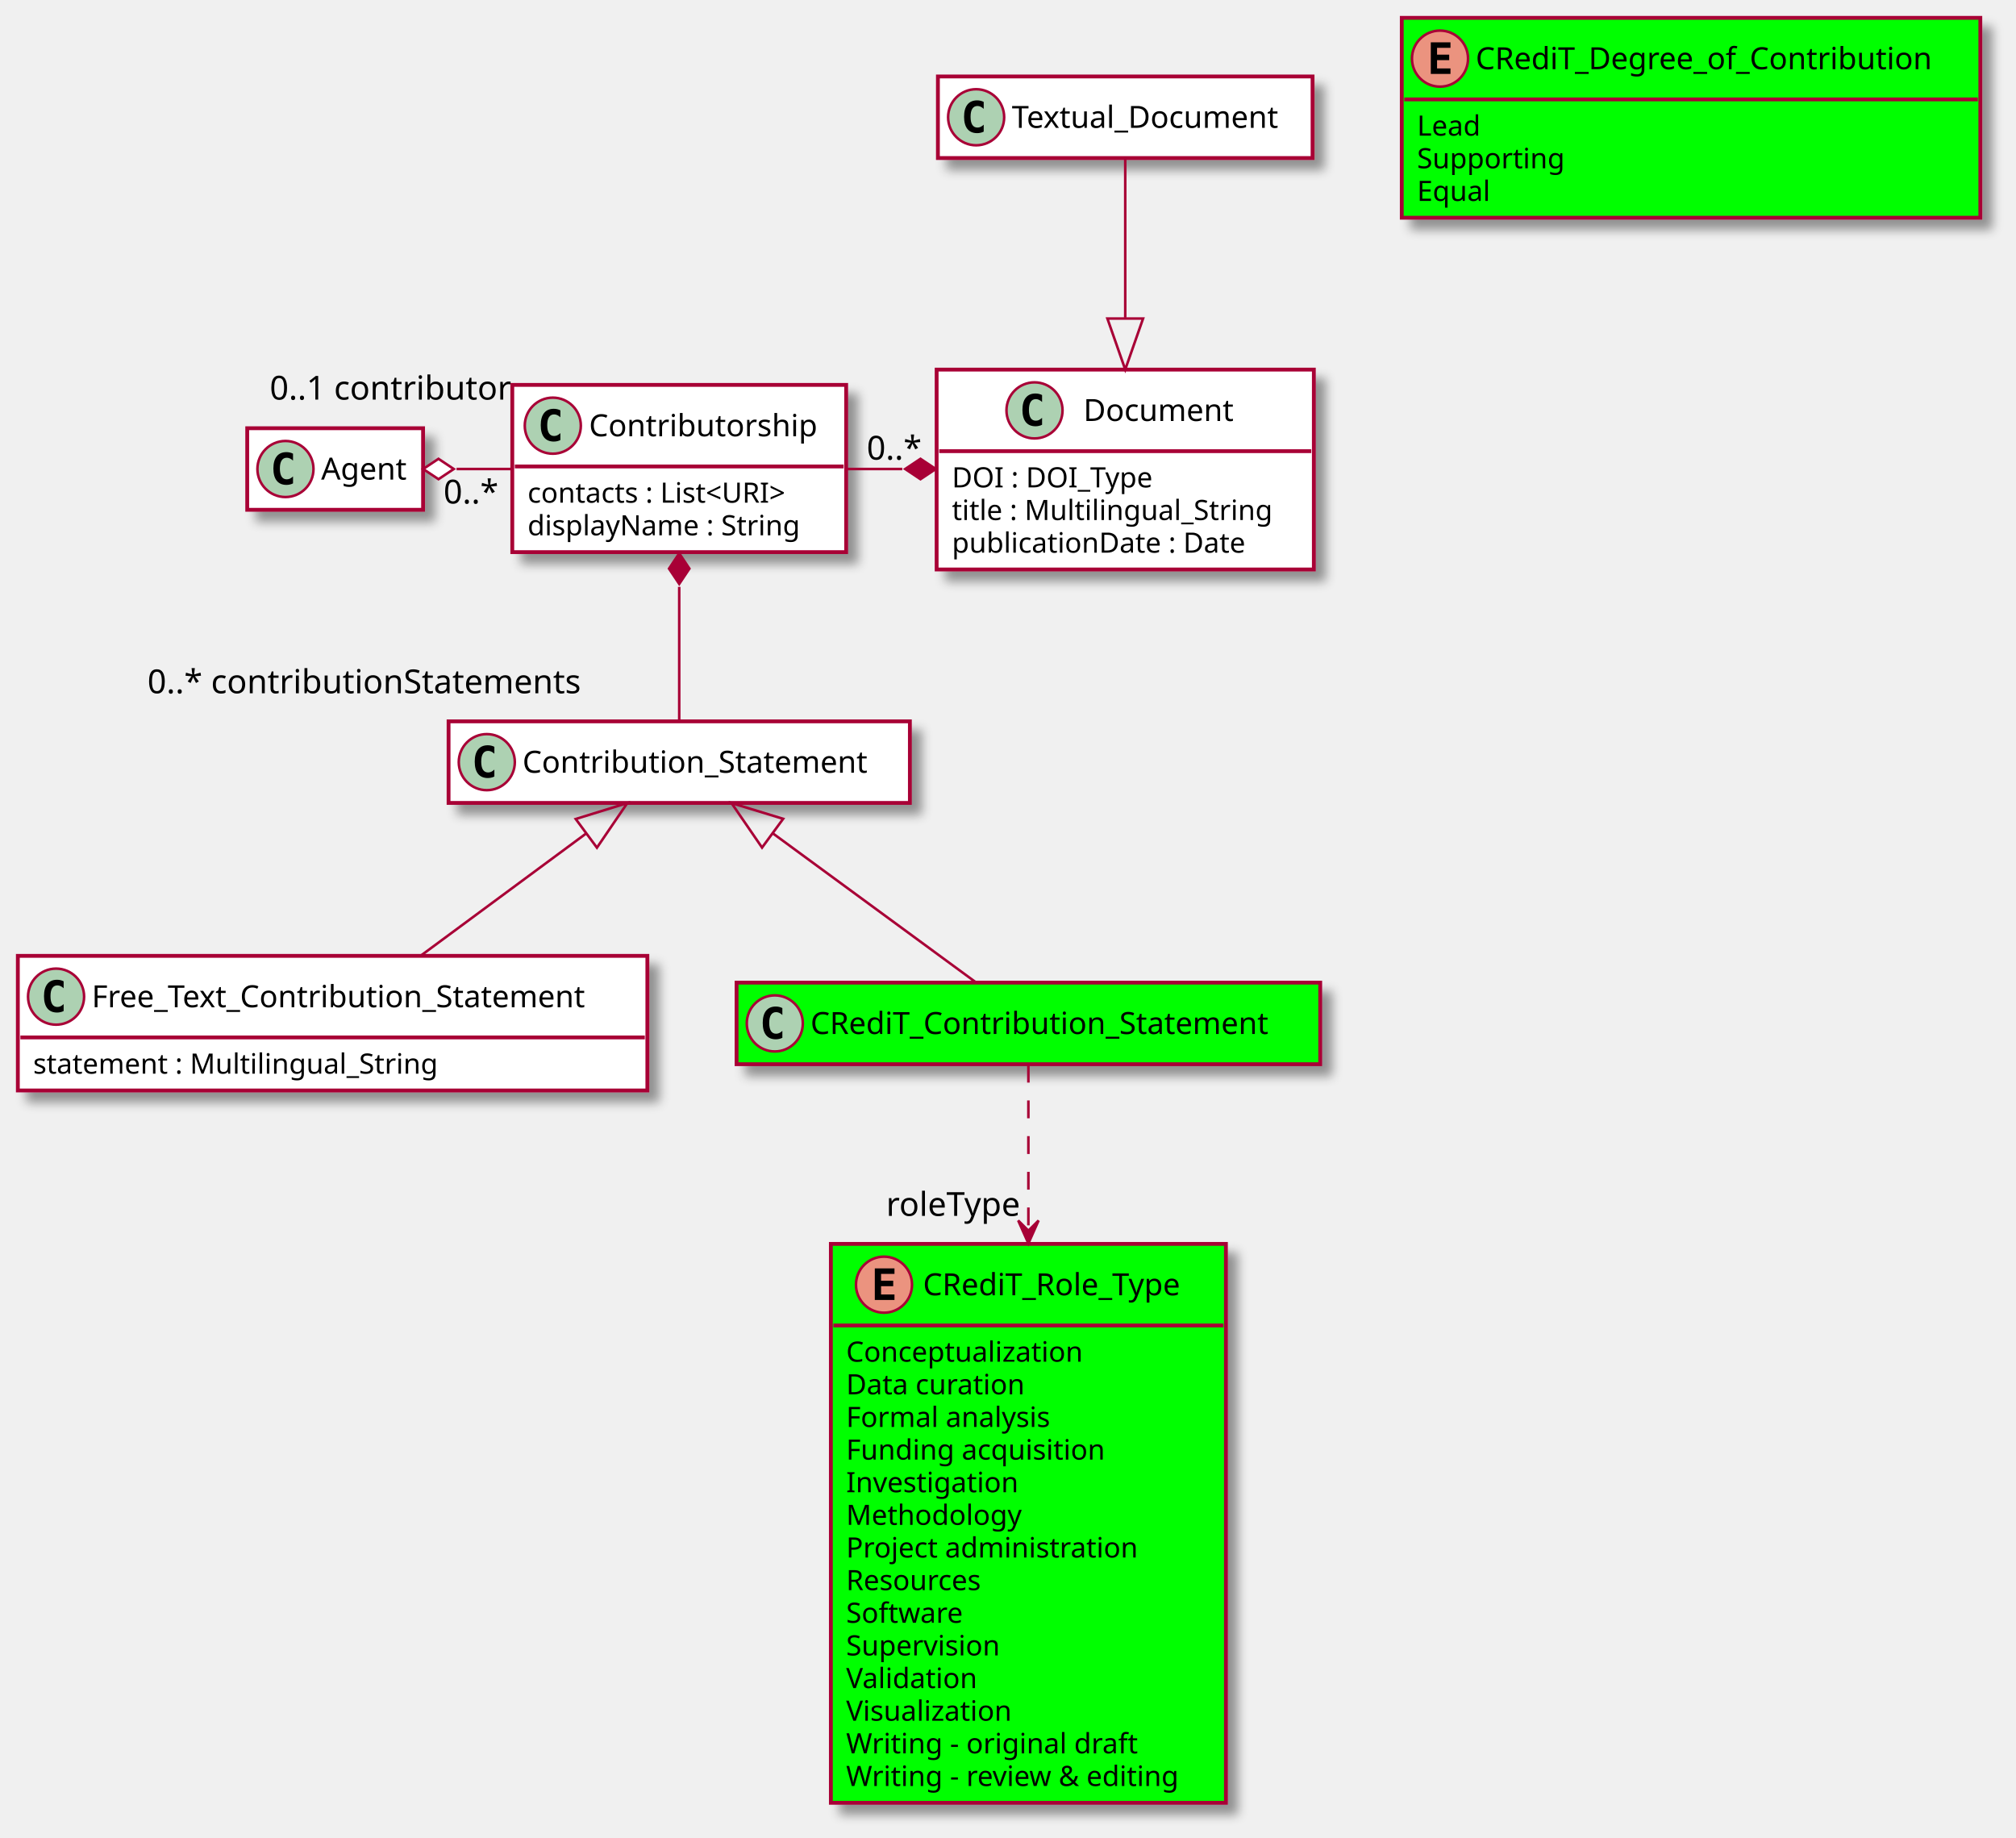
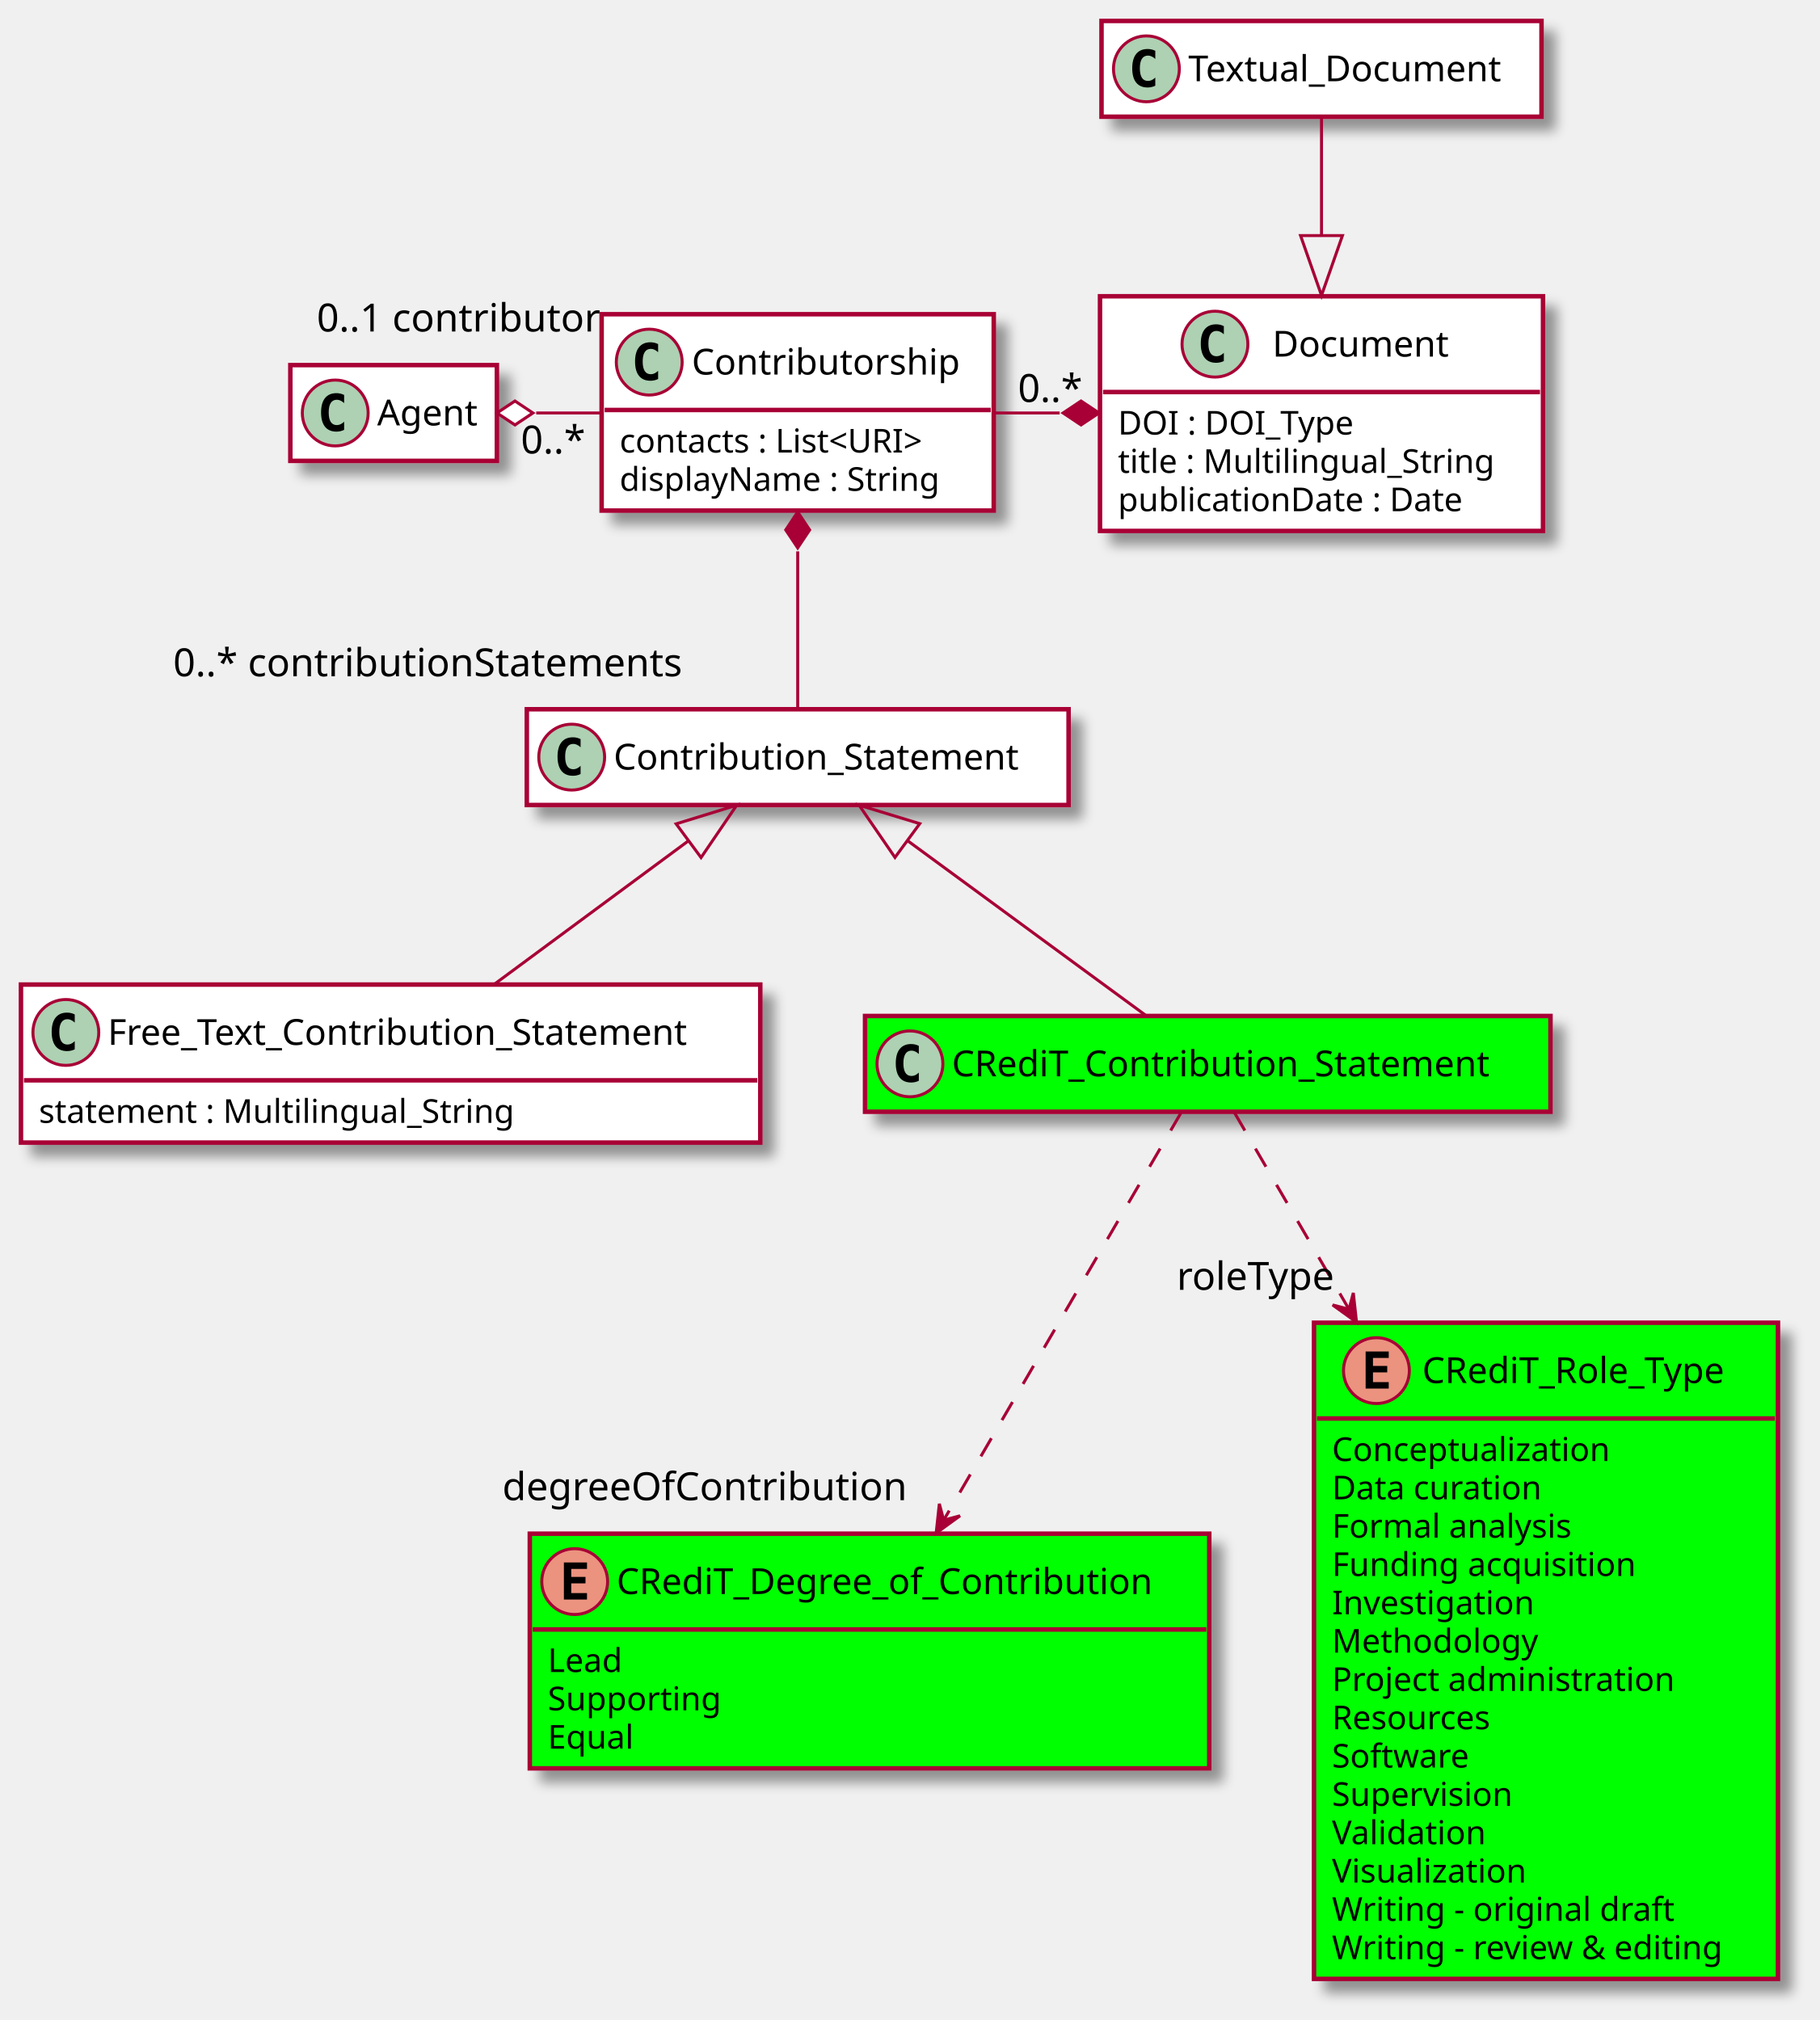
- <svg xmlns="http://www.w3.org/2000/svg" contentScriptType="application/ecmascript" contentStyleType="text/css" height="721px" preserveAspectRatio="none" style="width:791px;height:721px;background:#FFFFFF;" version="1.1" viewBox="0 0 791 721" width="791px" zoomAndPan="magnify">
+ <svg xmlns="http://www.w3.org/2000/svg" contentScriptType="application/ecmascript" contentStyleType="text/css" height="675px" preserveAspectRatio="none" style="width:608px;height:675px;background:#FFFFFF;" version="1.1" viewBox="0 0 608 675" width="608px" zoomAndPan="magnify">
  <defs>
-     <filter height="300%" id="f1bpksns36sabz" width="300%" x="-1" y="-1">
+     <filter height="300%" id="fuszfppcbafo8" width="300%" x="-1" y="-1">
      <feGaussianBlur result="blurOut" stdDeviation="2.0" />
      <feColorMatrix in="blurOut" result="blurOut2" type="matrix" values="0 0 0 0 0 0 0 0 0 0 0 0 0 0 0 0 0 0 .4 0" />
      <feOffset dx="4.0" dy="4.0" in="blurOut2" result="blurOut3" />
      <feBlend in="SourceGraphic" in2="blurOut3" mode="normal" />
    </filter>
  </defs>
  <g>
-     <rect codeLine="8" fill="#FFFFFF" filter="url(#f1bpksns36sabz)" height="78.414" id="Document" style="stroke:#A80036;stroke-width:1.5;" width="148" x="367.5" y="145" />
-     <ellipse cx="405.9" cy="161" fill="#ADD1B2" rx="11" ry="11" style="stroke:#A80036;stroke-width:1.0;" />
-     <path d="M408.869,166.641 Q408.291,166.938 407.65,167.078 Q407.009,167.234 406.306,167.234 Q403.806,167.234 402.478,165.594 Q401.166,163.938 401.166,160.812 Q401.166,157.688 402.478,156.031 Q403.806,154.375 406.306,154.375 Q407.009,154.375 407.65,154.531 Q408.306,154.688 408.869,154.984 L408.869,157.703 Q408.244,157.125 407.65,156.859 Q407.056,156.578 406.431,156.578 Q405.087,156.578 404.4,157.656 Q403.712,158.719 403.712,160.812 Q403.712,162.906 404.4,163.984 Q405.087,165.047 406.431,165.047 Q407.056,165.047 407.65,164.781 Q408.244,164.5 408.869,163.922 L408.869,166.641 Z " fill="#000000" />
-     <text fill="#000000" font-family="sans-serif" font-size="12" lengthAdjust="spacing" textLength="64" x="425.1" y="165.154">Document</text>
-     <line style="stroke:#A80036;stroke-width:1.5;" x1="368.5" x2="514.5" y1="177" y2="177" />
-     <text fill="#000000" font-family="sans-serif" font-size="11" lengthAdjust="spacing" textLength="85" x="373.5" y="191.21">DOI : DOI_Type</text>
-     <text fill="#000000" font-family="sans-serif" font-size="11" lengthAdjust="spacing" textLength="136" x="373.5" y="204.015">title : Multilingual_String</text>
-     <text fill="#000000" font-family="sans-serif" font-size="11" lengthAdjust="spacing" textLength="125" x="373.5" y="216.82">publicationDate : Date</text>
-     <rect codeLine="13" fill="#FFFFFF" filter="url(#f1bpksns36sabz)" height="32" id="Textual_Document" style="stroke:#A80036;stroke-width:1.5;" width="147" x="368" y="30" />
-     <ellipse cx="383" cy="46" fill="#ADD1B2" rx="11" ry="11" style="stroke:#A80036;stroke-width:1.0;" />
-     <path d="M385.969,51.641 Q385.391,51.938 384.75,52.078 Q384.109,52.234 383.406,52.234 Q380.906,52.234 379.578,50.594 Q378.266,48.938 378.266,45.812 Q378.266,42.688 379.578,41.031 Q380.906,39.375 383.406,39.375 Q384.109,39.375 384.75,39.531 Q385.406,39.688 385.969,39.984 L385.969,42.703 Q385.344,42.125 384.75,41.859 Q384.156,41.578 383.531,41.578 Q382.188,41.578 381.5,42.656 Q380.812,43.719 380.812,45.812 Q380.812,47.906 381.5,48.984 Q382.188,50.047 383.531,50.047 Q384.156,50.047 384.75,49.781 Q385.344,49.5 385.969,48.922 L385.969,51.641 Z " fill="#000000" />
-     <text fill="#000000" font-family="sans-serif" font-size="12" lengthAdjust="spacing" textLength="115" x="397" y="50.154">Textual_Document</text>
-     <rect codeLine="56" fill="#FFFFFF" filter="url(#f1bpksns36sabz)" height="65.609" id="Contributorship" style="stroke:#A80036;stroke-width:1.5;" width="131" x="201" y="151" />
-     <ellipse cx="216.9" cy="167" fill="#ADD1B2" rx="11" ry="11" style="stroke:#A80036;stroke-width:1.0;" />
-     <path d="M219.869,172.641 Q219.291,172.938 218.65,173.078 Q218.009,173.234 217.306,173.234 Q214.806,173.234 213.478,171.594 Q212.166,169.938 212.166,166.812 Q212.166,163.688 213.478,162.031 Q214.806,160.375 217.306,160.375 Q218.009,160.375 218.65,160.531 Q219.306,160.688 219.869,160.984 L219.869,163.703 Q219.244,163.125 218.65,162.859 Q218.056,162.578 217.431,162.578 Q216.088,162.578 215.4,163.656 Q214.713,164.719 214.713,166.812 Q214.713,168.906 215.4,169.984 Q216.088,171.047 217.431,171.047 Q218.056,171.047 218.65,170.781 Q219.244,170.5 219.869,169.922 L219.869,172.641 Z " fill="#000000" />
-     <text fill="#000000" font-family="sans-serif" font-size="12" lengthAdjust="spacing" textLength="97" x="231.1" y="171.154">Contributorship</text>
-     <line style="stroke:#A80036;stroke-width:1.5;" x1="202" x2="331" y1="183" y2="183" />
-     <text fill="#000000" font-family="sans-serif" font-size="11" lengthAdjust="spacing" textLength="116" x="207" y="197.21">contacts : List&lt;URI&gt;</text>
-     <text fill="#000000" font-family="sans-serif" font-size="11" lengthAdjust="spacing" textLength="119" x="207" y="210.015">displayName : String</text>
-     <rect codeLine="61" fill="#FFFFFF" filter="url(#f1bpksns36sabz)" height="32" id="Contribution_Statement" style="stroke:#A80036;stroke-width:1.5;" width="181" x="176" y="283" />
-     <ellipse cx="191" cy="299" fill="#ADD1B2" rx="11" ry="11" style="stroke:#A80036;stroke-width:1.0;" />
-     <path d="M193.969,304.641 Q193.391,304.938 192.75,305.078 Q192.109,305.234 191.406,305.234 Q188.906,305.234 187.578,303.594 Q186.266,301.938 186.266,298.812 Q186.266,295.688 187.578,294.031 Q188.906,292.375 191.406,292.375 Q192.109,292.375 192.75,292.531 Q193.406,292.688 193.969,292.984 L193.969,295.703 Q193.344,295.125 192.75,294.859 Q192.156,294.578 191.531,294.578 Q190.188,294.578 189.5,295.656 Q188.812,296.719 188.812,298.812 Q188.812,300.906 189.5,301.984 Q190.188,303.047 191.531,303.047 Q192.156,303.047 192.75,302.781 Q193.344,302.5 193.969,301.922 L193.969,304.641 Z " fill="#000000" />
-     <text fill="#000000" font-family="sans-serif" font-size="12" lengthAdjust="spacing" textLength="149" x="205" y="303.154">Contribution_Statement</text>
-     <rect codeLine="64" fill="#FFFFFF" filter="url(#f1bpksns36sabz)" height="52.805" id="Free_Text_Contribution_Statement" style="stroke:#A80036;stroke-width:1.5;" width="247" x="7" y="375" />
-     <ellipse cx="22" cy="391" fill="#ADD1B2" rx="11" ry="11" style="stroke:#A80036;stroke-width:1.0;" />
-     <path d="M24.969,396.641 Q24.391,396.938 23.75,397.078 Q23.109,397.234 22.406,397.234 Q19.906,397.234 18.578,395.594 Q17.266,393.938 17.266,390.812 Q17.266,387.688 18.578,386.031 Q19.906,384.375 22.406,384.375 Q23.109,384.375 23.75,384.531 Q24.406,384.688 24.969,384.984 L24.969,387.703 Q24.344,387.125 23.75,386.859 Q23.156,386.578 22.531,386.578 Q21.188,386.578 20.5,387.656 Q19.812,388.719 19.812,390.812 Q19.812,392.906 20.5,393.984 Q21.188,395.047 22.531,395.047 Q23.156,395.047 23.75,394.781 Q24.344,394.5 24.969,393.922 L24.969,396.641 Z " fill="#000000" />
-     <text fill="#000000" font-family="sans-serif" font-size="12" lengthAdjust="spacing" textLength="215" x="36" y="395.154">Free_Text_Contribution_Statement</text>
-     <line style="stroke:#A80036;stroke-width:1.5;" x1="8" x2="253" y1="407" y2="407" />
-     <text fill="#000000" font-family="sans-serif" font-size="11" lengthAdjust="spacing" textLength="173" x="13" y="421.21">statement : Multilingual_String</text>
-     <rect codeLine="23" fill="#FFFFFF" filter="url(#f1bpksns36sabz)" height="32" id="Agent" style="stroke:#A80036;stroke-width:1.5;" width="69" x="97" y="168" />
-     <ellipse cx="112" cy="184" fill="#ADD1B2" rx="11" ry="11" style="stroke:#A80036;stroke-width:1.0;" />
-     <path d="M114.969,189.641 Q114.391,189.938 113.75,190.078 Q113.109,190.234 112.406,190.234 Q109.906,190.234 108.578,188.594 Q107.266,186.938 107.266,183.812 Q107.266,180.688 108.578,179.031 Q109.906,177.375 112.406,177.375 Q113.109,177.375 113.75,177.531 Q114.406,177.688 114.969,177.984 L114.969,180.703 Q114.344,180.125 113.75,179.859 Q113.156,179.578 112.531,179.578 Q111.188,179.578 110.5,180.656 Q109.812,181.719 109.812,183.812 Q109.812,185.906 110.5,186.984 Q111.188,188.047 112.531,188.047 Q113.156,188.047 113.75,187.781 Q114.344,187.5 114.969,186.922 L114.969,189.641 Z " fill="#000000" />
-     <text fill="#000000" font-family="sans-serif" font-size="12" lengthAdjust="spacing" textLength="37" x="126" y="188.154">Agent</text>
-     <rect codeLine="49" fill="#00FF00" filter="url(#f1bpksns36sabz)" height="32" id="CRediT_Contribution_Statement" style="stroke:#A80036;stroke-width:1.5;" width="229" x="289" y="385.5" />
-     <ellipse cx="304" cy="401.5" fill="#ADD1B2" rx="11" ry="11" style="stroke:#A80036;stroke-width:1.0;" />
-     <path d="M306.969,407.141 Q306.391,407.438 305.75,407.578 Q305.109,407.734 304.406,407.734 Q301.906,407.734 300.578,406.094 Q299.266,404.438 299.266,401.312 Q299.266,398.188 300.578,396.531 Q301.906,394.875 304.406,394.875 Q305.109,394.875 305.75,395.031 Q306.406,395.188 306.969,395.484 L306.969,398.203 Q306.344,397.625 305.75,397.359 Q305.156,397.078 304.531,397.078 Q303.188,397.078 302.5,398.156 Q301.812,399.219 301.812,401.312 Q301.812,403.406 302.5,404.484 Q303.188,405.547 304.531,405.547 Q305.156,405.547 305.75,405.281 Q306.344,405 306.969,404.422 L306.969,407.141 Z " fill="#000000" />
-     <text fill="#000000" font-family="sans-serif" font-size="12" lengthAdjust="spacing" textLength="197" x="318" y="405.654">CRediT_Contribution_Statement</text>
-     <rect codeLine="51" fill="#00FF00" filter="url(#f1bpksns36sabz)" height="78.414" id="CRediT_Degree_of_Contribution" style="stroke:#A80036;stroke-width:1.5;" width="227" x="550" y="7" />
-     <ellipse cx="565" cy="23" fill="#EB937F" rx="11" ry="11" style="stroke:#A80036;stroke-width:1.0;" />
-     <path d="M569.109,29 L561.391,29 L561.391,16.609 L569.109,16.609 L569.109,18.766 L563.844,18.766 L563.844,21.438 L568.609,21.438 L568.609,23.594 L563.844,23.594 L563.844,26.844 L569.109,26.844 L569.109,29 Z " fill="#000000" />
-     <text fill="#000000" font-family="sans-serif" font-size="12" lengthAdjust="spacing" textLength="195" x="579" y="27.154">CRediT_Degree_of_Contribution</text>
-     <line style="stroke:#A80036;stroke-width:1.5;" x1="551" x2="776" y1="39" y2="39" />
-     <text fill="#000000" font-family="sans-serif" font-size="11" lengthAdjust="spacing" textLength="27" x="556" y="53.21">Lead</text>
-     <text fill="#000000" font-family="sans-serif" font-size="11" lengthAdjust="spacing" textLength="62" x="556" y="66.015">Supporting</text>
-     <text fill="#000000" font-family="sans-serif" font-size="11" lengthAdjust="spacing" textLength="31" x="556" y="78.82">Equal</text>
-     <rect codeLine="56" fill="#00FF00" filter="url(#f1bpksns36sabz)" height="219.266" id="CRediT_Role_Type" style="stroke:#A80036;stroke-width:1.5;" width="155" x="326" y="488" />
-     <ellipse cx="346.85" cy="504" fill="#EB937F" rx="11" ry="11" style="stroke:#A80036;stroke-width:1.0;" />
-     <path d="M350.959,510 L343.241,510 L343.241,497.609 L350.959,497.609 L350.959,499.766 L345.694,499.766 L345.694,502.438 L350.459,502.438 L350.459,504.594 L345.694,504.594 L345.694,507.844 L350.959,507.844 L350.959,510 Z " fill="#000000" />
-     <text fill="#000000" font-family="sans-serif" font-size="12" lengthAdjust="spacing" textLength="110" x="362.15" y="508.154">CRediT_Role_Type</text>
-     <line style="stroke:#A80036;stroke-width:1.5;" x1="327" x2="480" y1="520" y2="520" />
-     <text fill="#000000" font-family="sans-serif" font-size="11" lengthAdjust="spacing" textLength="99" x="332" y="534.21">Conceptualization</text>
-     <text fill="#000000" font-family="sans-serif" font-size="11" lengthAdjust="spacing" textLength="76" x="332" y="547.015">Data curation</text>
-     <text fill="#000000" font-family="sans-serif" font-size="11" lengthAdjust="spacing" textLength="90" x="332" y="559.82">Formal analysis</text>
-     <text fill="#000000" font-family="sans-serif" font-size="11" lengthAdjust="spacing" textLength="109" x="332" y="572.625">Funding acquisition</text>
-     <text fill="#000000" font-family="sans-serif" font-size="11" lengthAdjust="spacing" textLength="72" x="332" y="585.429">Investigation</text>
-     <text fill="#000000" font-family="sans-serif" font-size="11" lengthAdjust="spacing" textLength="71" x="332" y="598.234">Methodology</text>
-     <text fill="#000000" font-family="sans-serif" font-size="11" lengthAdjust="spacing" textLength="125" x="332" y="611.039">Project administration</text>
-     <text fill="#000000" font-family="sans-serif" font-size="11" lengthAdjust="spacing" textLength="60" x="332" y="623.843">Resources</text>
-     <text fill="#000000" font-family="sans-serif" font-size="11" lengthAdjust="spacing" textLength="51" x="332" y="636.648">Software</text>
-     <text fill="#000000" font-family="sans-serif" font-size="11" lengthAdjust="spacing" textLength="67" x="332" y="649.453">Supervision</text>
-     <text fill="#000000" font-family="sans-serif" font-size="11" lengthAdjust="spacing" textLength="55" x="332" y="662.257">Validation</text>
-     <text fill="#000000" font-family="sans-serif" font-size="11" lengthAdjust="spacing" textLength="70" x="332" y="675.062">Visualization</text>
-     <text fill="#000000" font-family="sans-serif" font-size="11" lengthAdjust="spacing" textLength="123" x="332" y="687.867">Writing - original draft</text>
-     <text fill="#000000" font-family="sans-serif" font-size="11" lengthAdjust="spacing" textLength="143" x="332" y="700.671">Writing - review &amp; editing</text>
-     <path codeLine="139" d="M441.5,62.07 C441.5,77.27 441.5,101.7 441.5,124.63 " fill="none" id="Textual_Document-to-Document" style="stroke:#A80036;stroke-width:1.0;" />
-     <polygon fill="none" points="448.5,124.97,441.5,144.97,434.5,124.97,448.5,124.97" style="stroke:#A80036;stroke-width:1.0;" />
-     <path codeLine="111" d="M266.5,230.24 C266.5,248.91 266.5,269.28 266.5,282.76 " fill="none" id="Contributorship-backto-Contribution_Statement" style="stroke:#A80036;stroke-width:1.0;" />
-     <polygon fill="#A80036" points="266.5,217.08,262.5,223.08,266.5,229.08,270.5,223.08,266.5,217.08" style="stroke:#A80036;stroke-width:1.0;" />
-     <text fill="#000000" font-family="sans-serif" font-size="13" lengthAdjust="spacing" textLength="179" x="57.853" y="271.985">0..* contributionStatements</text>
-     <path codeLine="114" d="M229.88,327.06 C209.71,341.96 184.84,360.35 165.01,374.99 " fill="none" id="Contribution_Statement-backto-Free_Text_Contribution_Statement" style="stroke:#A80036;stroke-width:1.0;" />
-     <polygon fill="none" points="225.89,321.3,246.14,315.05,234.21,332.56,225.89,321.3" style="stroke:#A80036;stroke-width:1.0;" />
-     <path codeLine="117" d="M332.12,184 C339.42,184 346.72,184 354.02,184 " fill="none" id="Contributorship-to-Document" style="stroke:#A80036;stroke-width:1.0;" />
-     <polygon fill="#A80036" points="367.16,184,361.16,180,355.16,184,361.16,188,367.16,184" style="stroke:#A80036;stroke-width:1.0;" />
-     <text fill="#000000" font-family="sans-serif" font-size="13" lengthAdjust="spacing" textLength="23" x="340.073" y="180.32">0..*</text>
-     <path codeLine="120" d="M179.14,184 C186.41,184 193.69,184 200.97,184 " fill="none" id="Agent-backto-Contributorship" style="stroke:#A80036;stroke-width:1.0;" />
-     <polygon fill="#FFFFFF" points="166.04,184,172.04,188,178.04,184,172.04,180,166.04,184" style="stroke:#A80036;stroke-width:1.0;" />
-     <text fill="#000000" font-family="sans-serif" font-size="13" lengthAdjust="spacing" textLength="98" x="105.828" y="156.771">0..1 contributor</text>
-     <text fill="#000000" font-family="sans-serif" font-size="13" lengthAdjust="spacing" textLength="23" x="174.013" y="197.534">0..*</text>
-     <path codeLine="96" d="M303.23,326.94 C328.74,345.66 361.81,369.92 382.85,385.35 " fill="none" id="Contribution_Statement-backto-CRediT_Contribution_Statement" style="stroke:#A80036;stroke-width:1.0;" />
-     <polygon fill="none" points="299,332.52,287.01,315.05,307.28,321.23,299,332.52" style="stroke:#A80036;stroke-width:1.0;" />
-     <path codeLine="110" d="M403.5,417.72 C403.5,432.63 403.5,456.81 403.5,482.64 " fill="none" id="CRediT_Contribution_Statement-to-CRediT_Role_Type" style="stroke:#A80036;stroke-width:1.0;stroke-dasharray:7.0,7.0;" />
-     <polygon fill="#A80036" points="403.5,487.82,407.5,478.82,403.5,482.82,399.5,478.82,403.5,487.82" style="stroke:#A80036;stroke-width:1.0;" />
-     <text fill="#000000" font-family="sans-serif" font-size="13" lengthAdjust="spacing" textLength="54" x="347.686" y="477.009">roleType</text>
+     <rect codeLine="8" fill="#FFFFFF" filter="url(#fuszfppcbafo8)" height="78.414" id="Document" style="stroke:#A80036;stroke-width:1.5;" width="148" x="367.5" y="99" />
+     <ellipse cx="405.9" cy="115" fill="#ADD1B2" rx="11" ry="11" style="stroke:#A80036;stroke-width:1.0;" />
+     <path d="M408.869,120.641 Q408.291,120.938 407.65,121.078 Q407.009,121.234 406.306,121.234 Q403.806,121.234 402.478,119.594 Q401.166,117.938 401.166,114.812 Q401.166,111.688 402.478,110.031 Q403.806,108.375 406.306,108.375 Q407.009,108.375 407.65,108.531 Q408.306,108.688 408.869,108.984 L408.869,111.703 Q408.244,111.125 407.65,110.859 Q407.056,110.578 406.431,110.578 Q405.087,110.578 404.4,111.656 Q403.712,112.719 403.712,114.812 Q403.712,116.906 404.4,117.984 Q405.087,119.047 406.431,119.047 Q407.056,119.047 407.65,118.781 Q408.244,118.5 408.869,117.922 L408.869,120.641 Z " fill="#000000" />
+     <text fill="#000000" font-family="sans-serif" font-size="12" lengthAdjust="spacing" textLength="64" x="425.1" y="119.154">Document</text>
+     <line style="stroke:#A80036;stroke-width:1.5;" x1="368.5" x2="514.5" y1="131" y2="131" />
+     <text fill="#000000" font-family="sans-serif" font-size="11" lengthAdjust="spacing" textLength="85" x="373.5" y="145.21">DOI : DOI_Type</text>
+     <text fill="#000000" font-family="sans-serif" font-size="11" lengthAdjust="spacing" textLength="136" x="373.5" y="158.015">title : Multilingual_String</text>
+     <text fill="#000000" font-family="sans-serif" font-size="11" lengthAdjust="spacing" textLength="125" x="373.5" y="170.82">publicationDate : Date</text>
+     <rect codeLine="13" fill="#FFFFFF" filter="url(#fuszfppcbafo8)" height="32" id="Textual_Document" style="stroke:#A80036;stroke-width:1.5;" width="147" x="368" y="7" />
+     <ellipse cx="383" cy="23" fill="#ADD1B2" rx="11" ry="11" style="stroke:#A80036;stroke-width:1.0;" />
+     <path d="M385.969,28.641 Q385.391,28.938 384.75,29.078 Q384.109,29.234 383.406,29.234 Q380.906,29.234 379.578,27.594 Q378.266,25.938 378.266,22.812 Q378.266,19.688 379.578,18.031 Q380.906,16.375 383.406,16.375 Q384.109,16.375 384.75,16.531 Q385.406,16.688 385.969,16.984 L385.969,19.703 Q385.344,19.125 384.75,18.859 Q384.156,18.578 383.531,18.578 Q382.188,18.578 381.5,19.656 Q380.812,20.719 380.812,22.812 Q380.812,24.906 381.5,25.984 Q382.188,27.047 383.531,27.047 Q384.156,27.047 384.75,26.781 Q385.344,26.5 385.969,25.922 L385.969,28.641 Z " fill="#000000" />
+     <text fill="#000000" font-family="sans-serif" font-size="12" lengthAdjust="spacing" textLength="115" x="397" y="27.154">Textual_Document</text>
+     <rect codeLine="56" fill="#FFFFFF" filter="url(#fuszfppcbafo8)" height="65.609" id="Contributorship" style="stroke:#A80036;stroke-width:1.5;" width="131" x="201" y="105" />
+     <ellipse cx="216.9" cy="121" fill="#ADD1B2" rx="11" ry="11" style="stroke:#A80036;stroke-width:1.0;" />
+     <path d="M219.869,126.641 Q219.291,126.938 218.65,127.078 Q218.009,127.234 217.306,127.234 Q214.806,127.234 213.478,125.594 Q212.166,123.938 212.166,120.812 Q212.166,117.688 213.478,116.031 Q214.806,114.375 217.306,114.375 Q218.009,114.375 218.65,114.531 Q219.306,114.688 219.869,114.984 L219.869,117.703 Q219.244,117.125 218.65,116.859 Q218.056,116.578 217.431,116.578 Q216.088,116.578 215.4,117.656 Q214.713,118.719 214.713,120.812 Q214.713,122.906 215.4,123.984 Q216.088,125.047 217.431,125.047 Q218.056,125.047 218.65,124.781 Q219.244,124.5 219.869,123.922 L219.869,126.641 Z " fill="#000000" />
+     <text fill="#000000" font-family="sans-serif" font-size="12" lengthAdjust="spacing" textLength="97" x="231.1" y="125.154">Contributorship</text>
+     <line style="stroke:#A80036;stroke-width:1.5;" x1="202" x2="331" y1="137" y2="137" />
+     <text fill="#000000" font-family="sans-serif" font-size="11" lengthAdjust="spacing" textLength="116" x="207" y="151.21">contacts : List&lt;URI&gt;</text>
+     <text fill="#000000" font-family="sans-serif" font-size="11" lengthAdjust="spacing" textLength="119" x="207" y="164.015">displayName : String</text>
+     <rect codeLine="61" fill="#FFFFFF" filter="url(#fuszfppcbafo8)" height="32" id="Contribution_Statement" style="stroke:#A80036;stroke-width:1.5;" width="181" x="176" y="237" />
+     <ellipse cx="191" cy="253" fill="#ADD1B2" rx="11" ry="11" style="stroke:#A80036;stroke-width:1.0;" />
+     <path d="M193.969,258.641 Q193.391,258.938 192.75,259.078 Q192.109,259.234 191.406,259.234 Q188.906,259.234 187.578,257.594 Q186.266,255.938 186.266,252.812 Q186.266,249.688 187.578,248.031 Q188.906,246.375 191.406,246.375 Q192.109,246.375 192.75,246.531 Q193.406,246.688 193.969,246.984 L193.969,249.703 Q193.344,249.125 192.75,248.859 Q192.156,248.578 191.531,248.578 Q190.188,248.578 189.5,249.656 Q188.812,250.719 188.812,252.812 Q188.812,254.906 189.5,255.984 Q190.188,257.047 191.531,257.047 Q192.156,257.047 192.75,256.781 Q193.344,256.5 193.969,255.922 L193.969,258.641 Z " fill="#000000" />
+     <text fill="#000000" font-family="sans-serif" font-size="12" lengthAdjust="spacing" textLength="149" x="205" y="257.154">Contribution_Statement</text>
+     <rect codeLine="64" fill="#FFFFFF" filter="url(#fuszfppcbafo8)" height="52.805" id="Free_Text_Contribution_Statement" style="stroke:#A80036;stroke-width:1.5;" width="247" x="7" y="329" />
+     <ellipse cx="22" cy="345" fill="#ADD1B2" rx="11" ry="11" style="stroke:#A80036;stroke-width:1.0;" />
+     <path d="M24.969,350.641 Q24.391,350.938 23.75,351.078 Q23.109,351.234 22.406,351.234 Q19.906,351.234 18.578,349.594 Q17.266,347.938 17.266,344.812 Q17.266,341.688 18.578,340.031 Q19.906,338.375 22.406,338.375 Q23.109,338.375 23.75,338.531 Q24.406,338.688 24.969,338.984 L24.969,341.703 Q24.344,341.125 23.75,340.859 Q23.156,340.578 22.531,340.578 Q21.188,340.578 20.5,341.656 Q19.812,342.719 19.812,344.812 Q19.812,346.906 20.5,347.984 Q21.188,349.047 22.531,349.047 Q23.156,349.047 23.75,348.781 Q24.344,348.5 24.969,347.922 L24.969,350.641 Z " fill="#000000" />
+     <text fill="#000000" font-family="sans-serif" font-size="12" lengthAdjust="spacing" textLength="215" x="36" y="349.154">Free_Text_Contribution_Statement</text>
+     <line style="stroke:#A80036;stroke-width:1.5;" x1="8" x2="253" y1="361" y2="361" />
+     <text fill="#000000" font-family="sans-serif" font-size="11" lengthAdjust="spacing" textLength="173" x="13" y="375.21">statement : Multilingual_String</text>
+     <rect codeLine="23" fill="#FFFFFF" filter="url(#fuszfppcbafo8)" height="32" id="Agent" style="stroke:#A80036;stroke-width:1.5;" width="69" x="97" y="122" />
+     <ellipse cx="112" cy="138" fill="#ADD1B2" rx="11" ry="11" style="stroke:#A80036;stroke-width:1.0;" />
+     <path d="M114.969,143.641 Q114.391,143.938 113.75,144.078 Q113.109,144.234 112.406,144.234 Q109.906,144.234 108.578,142.594 Q107.266,140.938 107.266,137.812 Q107.266,134.688 108.578,133.031 Q109.906,131.375 112.406,131.375 Q113.109,131.375 113.75,131.531 Q114.406,131.688 114.969,131.984 L114.969,134.703 Q114.344,134.125 113.75,133.859 Q113.156,133.578 112.531,133.578 Q111.188,133.578 110.5,134.656 Q109.812,135.719 109.812,137.812 Q109.812,139.906 110.5,140.984 Q111.188,142.047 112.531,142.047 Q113.156,142.047 113.75,141.781 Q114.344,141.5 114.969,140.922 L114.969,143.641 Z " fill="#000000" />
+     <text fill="#000000" font-family="sans-serif" font-size="12" lengthAdjust="spacing" textLength="37" x="126" y="142.154">Agent</text>
+     <rect codeLine="49" fill="#00FF00" filter="url(#fuszfppcbafo8)" height="32" id="CRediT_Contribution_Statement" style="stroke:#A80036;stroke-width:1.5;" width="229" x="289" y="339.5" />
+     <ellipse cx="304" cy="355.5" fill="#ADD1B2" rx="11" ry="11" style="stroke:#A80036;stroke-width:1.0;" />
+     <path d="M306.969,361.141 Q306.391,361.438 305.75,361.578 Q305.109,361.734 304.406,361.734 Q301.906,361.734 300.578,360.094 Q299.266,358.438 299.266,355.312 Q299.266,352.188 300.578,350.531 Q301.906,348.875 304.406,348.875 Q305.109,348.875 305.75,349.031 Q306.406,349.188 306.969,349.484 L306.969,352.203 Q306.344,351.625 305.75,351.359 Q305.156,351.078 304.531,351.078 Q303.188,351.078 302.5,352.156 Q301.812,353.219 301.812,355.312 Q301.812,357.406 302.5,358.484 Q303.188,359.547 304.531,359.547 Q305.156,359.547 305.75,359.281 Q306.344,359 306.969,358.422 L306.969,361.141 Z " fill="#000000" />
+     <text fill="#000000" font-family="sans-serif" font-size="12" lengthAdjust="spacing" textLength="197" x="318" y="359.654">CRediT_Contribution_Statement</text>
+     <rect codeLine="51" fill="#00FF00" filter="url(#fuszfppcbafo8)" height="78.414" id="CRediT_Degree_of_Contribution" style="stroke:#A80036;stroke-width:1.5;" width="227" x="177" y="512.5" />
+     <ellipse cx="192" cy="528.5" fill="#EB937F" rx="11" ry="11" style="stroke:#A80036;stroke-width:1.0;" />
+     <path d="M196.109,534.5 L188.391,534.5 L188.391,522.109 L196.109,522.109 L196.109,524.266 L190.844,524.266 L190.844,526.938 L195.609,526.938 L195.609,529.094 L190.844,529.094 L190.844,532.344 L196.109,532.344 L196.109,534.5 Z " fill="#000000" />
+     <text fill="#000000" font-family="sans-serif" font-size="12" lengthAdjust="spacing" textLength="195" x="206" y="532.654">CRediT_Degree_of_Contribution</text>
+     <line style="stroke:#A80036;stroke-width:1.5;" x1="178" x2="403" y1="544.5" y2="544.5" />
+     <text fill="#000000" font-family="sans-serif" font-size="11" lengthAdjust="spacing" textLength="27" x="183" y="558.71">Lead</text>
+     <text fill="#000000" font-family="sans-serif" font-size="11" lengthAdjust="spacing" textLength="62" x="183" y="571.515">Supporting</text>
+     <text fill="#000000" font-family="sans-serif" font-size="11" lengthAdjust="spacing" textLength="31" x="183" y="584.32">Equal</text>
+     <rect codeLine="56" fill="#00FF00" filter="url(#fuszfppcbafo8)" height="219.266" id="CRediT_Role_Type" style="stroke:#A80036;stroke-width:1.5;" width="155" x="439" y="442" />
+     <ellipse cx="459.85" cy="458" fill="#EB937F" rx="11" ry="11" style="stroke:#A80036;stroke-width:1.0;" />
+     <path d="M463.959,464 L456.241,464 L456.241,451.609 L463.959,451.609 L463.959,453.766 L458.694,453.766 L458.694,456.438 L463.459,456.438 L463.459,458.594 L458.694,458.594 L458.694,461.844 L463.959,461.844 L463.959,464 Z " fill="#000000" />
+     <text fill="#000000" font-family="sans-serif" font-size="12" lengthAdjust="spacing" textLength="110" x="475.15" y="462.154">CRediT_Role_Type</text>
+     <line style="stroke:#A80036;stroke-width:1.5;" x1="440" x2="593" y1="474" y2="474" />
+     <text fill="#000000" font-family="sans-serif" font-size="11" lengthAdjust="spacing" textLength="99" x="445" y="488.21">Conceptualization</text>
+     <text fill="#000000" font-family="sans-serif" font-size="11" lengthAdjust="spacing" textLength="76" x="445" y="501.015">Data curation</text>
+     <text fill="#000000" font-family="sans-serif" font-size="11" lengthAdjust="spacing" textLength="90" x="445" y="513.82">Formal analysis</text>
+     <text fill="#000000" font-family="sans-serif" font-size="11" lengthAdjust="spacing" textLength="109" x="445" y="526.625">Funding acquisition</text>
+     <text fill="#000000" font-family="sans-serif" font-size="11" lengthAdjust="spacing" textLength="72" x="445" y="539.429">Investigation</text>
+     <text fill="#000000" font-family="sans-serif" font-size="11" lengthAdjust="spacing" textLength="71" x="445" y="552.234">Methodology</text>
+     <text fill="#000000" font-family="sans-serif" font-size="11" lengthAdjust="spacing" textLength="125" x="445" y="565.039">Project administration</text>
+     <text fill="#000000" font-family="sans-serif" font-size="11" lengthAdjust="spacing" textLength="60" x="445" y="577.843">Resources</text>
+     <text fill="#000000" font-family="sans-serif" font-size="11" lengthAdjust="spacing" textLength="51" x="445" y="590.648">Software</text>
+     <text fill="#000000" font-family="sans-serif" font-size="11" lengthAdjust="spacing" textLength="67" x="445" y="603.453">Supervision</text>
+     <text fill="#000000" font-family="sans-serif" font-size="11" lengthAdjust="spacing" textLength="55" x="445" y="616.257">Validation</text>
+     <text fill="#000000" font-family="sans-serif" font-size="11" lengthAdjust="spacing" textLength="70" x="445" y="629.062">Visualization</text>
+     <text fill="#000000" font-family="sans-serif" font-size="11" lengthAdjust="spacing" textLength="123" x="445" y="641.867">Writing - original draft</text>
+     <text fill="#000000" font-family="sans-serif" font-size="11" lengthAdjust="spacing" textLength="143" x="445" y="654.671">Writing - review &amp; editing</text>
+     <path codeLine="139" d="M441.5,39.24 C441.5,49.62 441.5,64.08 441.5,78.7 " fill="none" id="Textual_Document-to-Document" style="stroke:#A80036;stroke-width:1.0;" />
+     <polygon fill="none" points="448.5,78.72,441.5,98.72,434.5,78.72,448.5,78.72" style="stroke:#A80036;stroke-width:1.0;" />
+     <path codeLine="111" d="M266.5,184.24 C266.5,202.91 266.5,223.28 266.5,236.76 " fill="none" id="Contributorship-backto-Contribution_Statement" style="stroke:#A80036;stroke-width:1.0;" />
+     <polygon fill="#A80036" points="266.5,171.08,262.5,177.08,266.5,183.08,270.5,177.08,266.5,171.08" style="stroke:#A80036;stroke-width:1.0;" />
+     <text fill="#000000" font-family="sans-serif" font-size="13" lengthAdjust="spacing" textLength="179" x="57.853" y="225.985">0..* contributionStatements</text>
+     <path codeLine="114" d="M229.88,281.06 C209.71,295.96 184.84,314.35 165.01,328.99 " fill="none" id="Contribution_Statement-backto-Free_Text_Contribution_Statement" style="stroke:#A80036;stroke-width:1.0;" />
+     <polygon fill="none" points="225.89,275.3,246.14,269.05,234.21,286.56,225.89,275.3" style="stroke:#A80036;stroke-width:1.0;" />
+     <path codeLine="117" d="M332.12,138 C339.42,138 346.72,138 354.02,138 " fill="none" id="Contributorship-to-Document" style="stroke:#A80036;stroke-width:1.0;" />
+     <polygon fill="#A80036" points="367.16,138,361.16,134,355.16,138,361.16,142,367.16,138" style="stroke:#A80036;stroke-width:1.0;" />
+     <text fill="#000000" font-family="sans-serif" font-size="13" lengthAdjust="spacing" textLength="23" x="340.073" y="134.32">0..*</text>
+     <path codeLine="120" d="M179.14,138 C186.41,138 193.69,138 200.97,138 " fill="none" id="Agent-backto-Contributorship" style="stroke:#A80036;stroke-width:1.0;" />
+     <polygon fill="#FFFFFF" points="166.04,138,172.04,142,178.04,138,172.04,134,166.04,138" style="stroke:#A80036;stroke-width:1.0;" />
+     <text fill="#000000" font-family="sans-serif" font-size="13" lengthAdjust="spacing" textLength="98" x="105.828" y="110.771">0..1 contributor</text>
+     <text fill="#000000" font-family="sans-serif" font-size="13" lengthAdjust="spacing" textLength="23" x="174.013" y="151.534">0..*</text>
+     <path codeLine="96" d="M303.23,280.94 C328.74,299.66 361.81,323.92 382.85,339.35 " fill="none" id="Contribution_Statement-backto-CRediT_Contribution_Statement" style="stroke:#A80036;stroke-width:1.0;" />
+     <polygon fill="none" points="299,286.52,287.01,269.05,307.28,275.23,299,286.52" style="stroke:#A80036;stroke-width:1.0;" />
+     <path codeLine="110" d="M412.37,371.72 C421.12,386.75 435.37,411.21 450.55,437.28 " fill="none" id="CRediT_Contribution_Statement-to-CRediT_Role_Type" style="stroke:#A80036;stroke-width:1.0;stroke-dasharray:7.0,7.0;" />
+     <polygon fill="#A80036" points="453.2,441.82,452.124,432.03,450.682,437.5,445.212,436.058,453.2,441.82" style="stroke:#A80036;stroke-width:1.0;" />
+     <text fill="#000000" font-family="sans-serif" font-size="13" lengthAdjust="spacing" textLength="54" x="393.133" y="431.009">roleType</text>
+     <path codeLine="113" d="M394.63,371.72 C377.73,400.74 340.36,464.9 315.3,507.93 " fill="none" id="CRediT_Contribution_Statement-to-CRediT_Degree_of_Contribution" style="stroke:#A80036;stroke-width:1.0;stroke-dasharray:7.0,7.0;" />
+     <polygon fill="#A80036" points="312.76,512.29,320.739,506.517,315.271,507.966,313.822,502.498,312.76,512.29" style="stroke:#A80036;stroke-width:1.0;" />
+     <text fill="#000000" font-family="sans-serif" font-size="13" lengthAdjust="spacing" textLength="137" x="167.812" y="501.304">degreeOfContribution</text>
  </g>
</svg>
